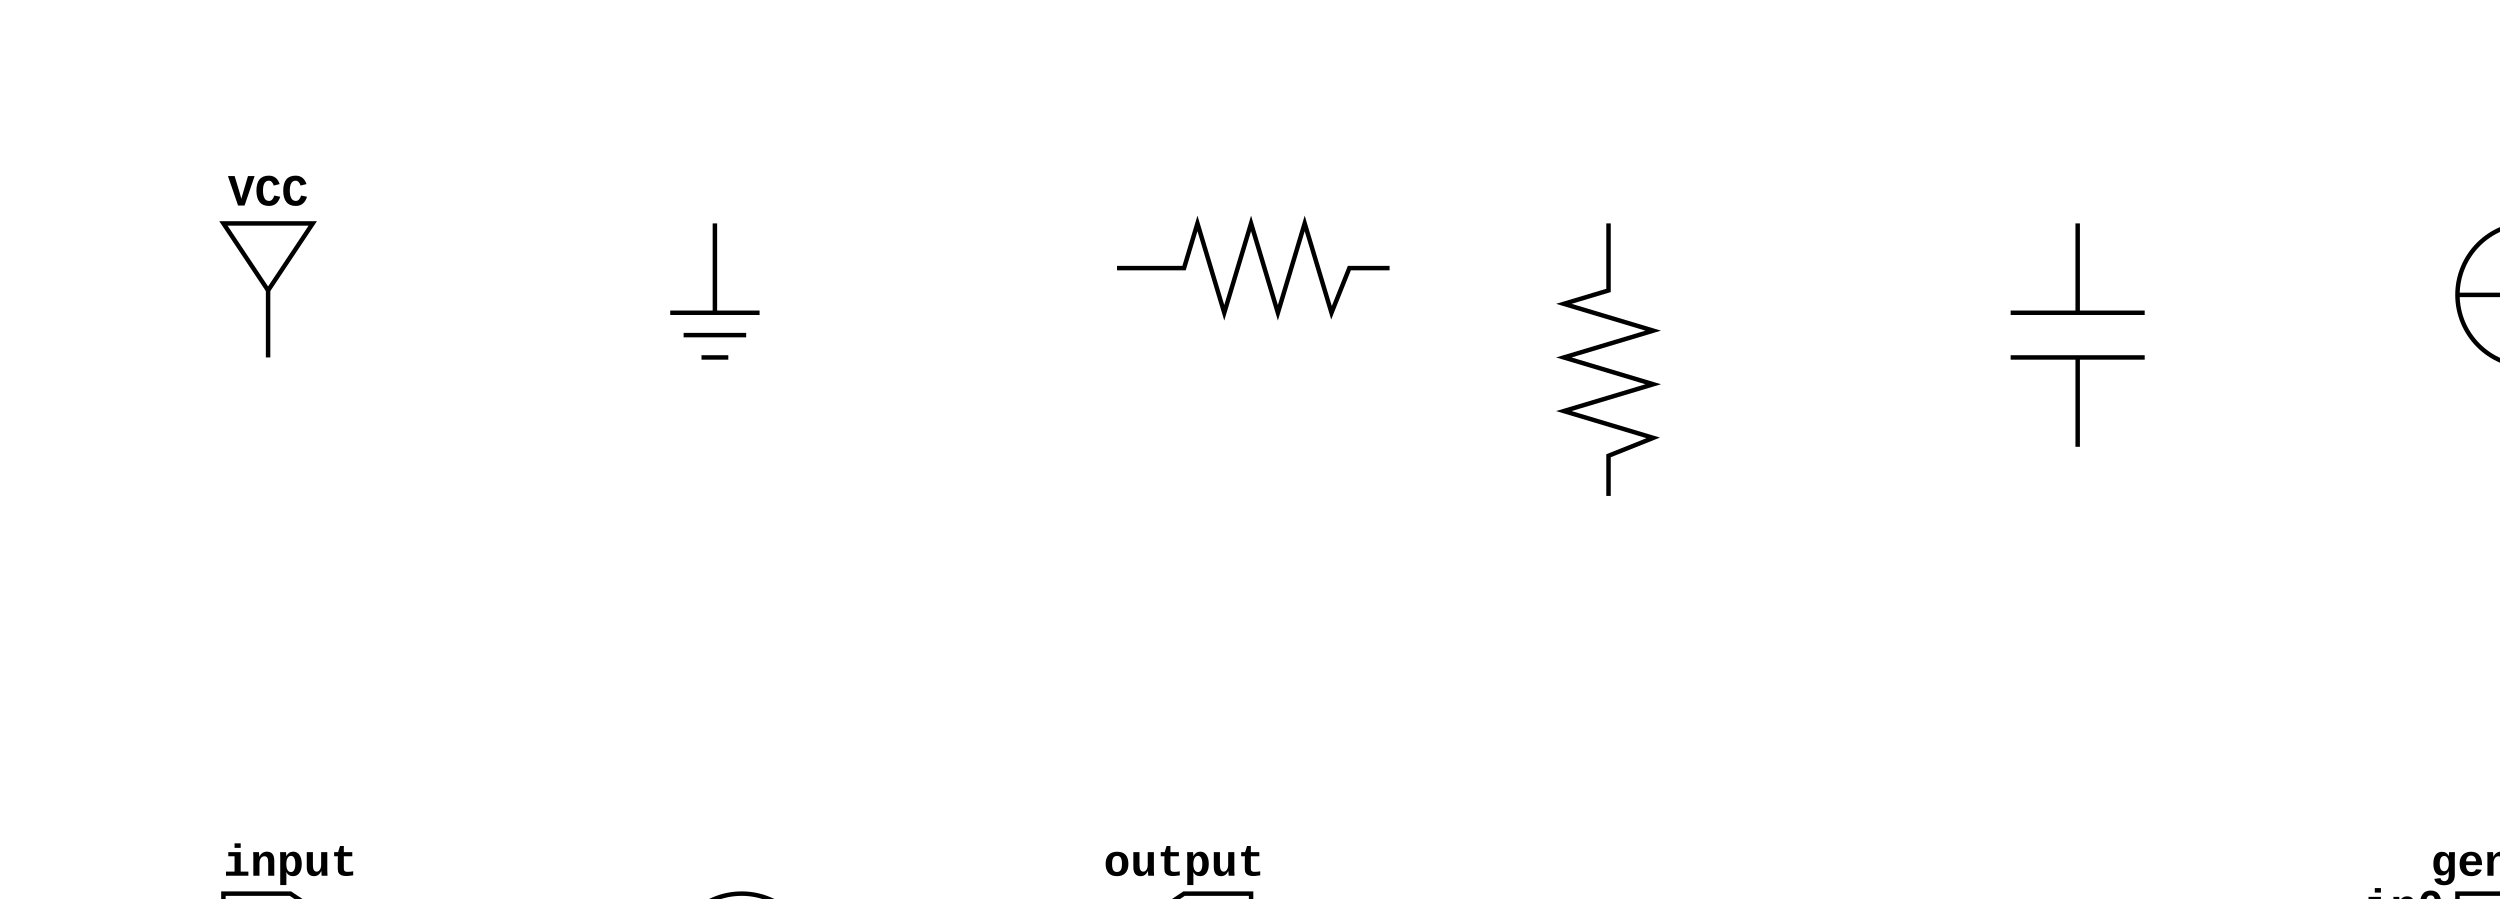
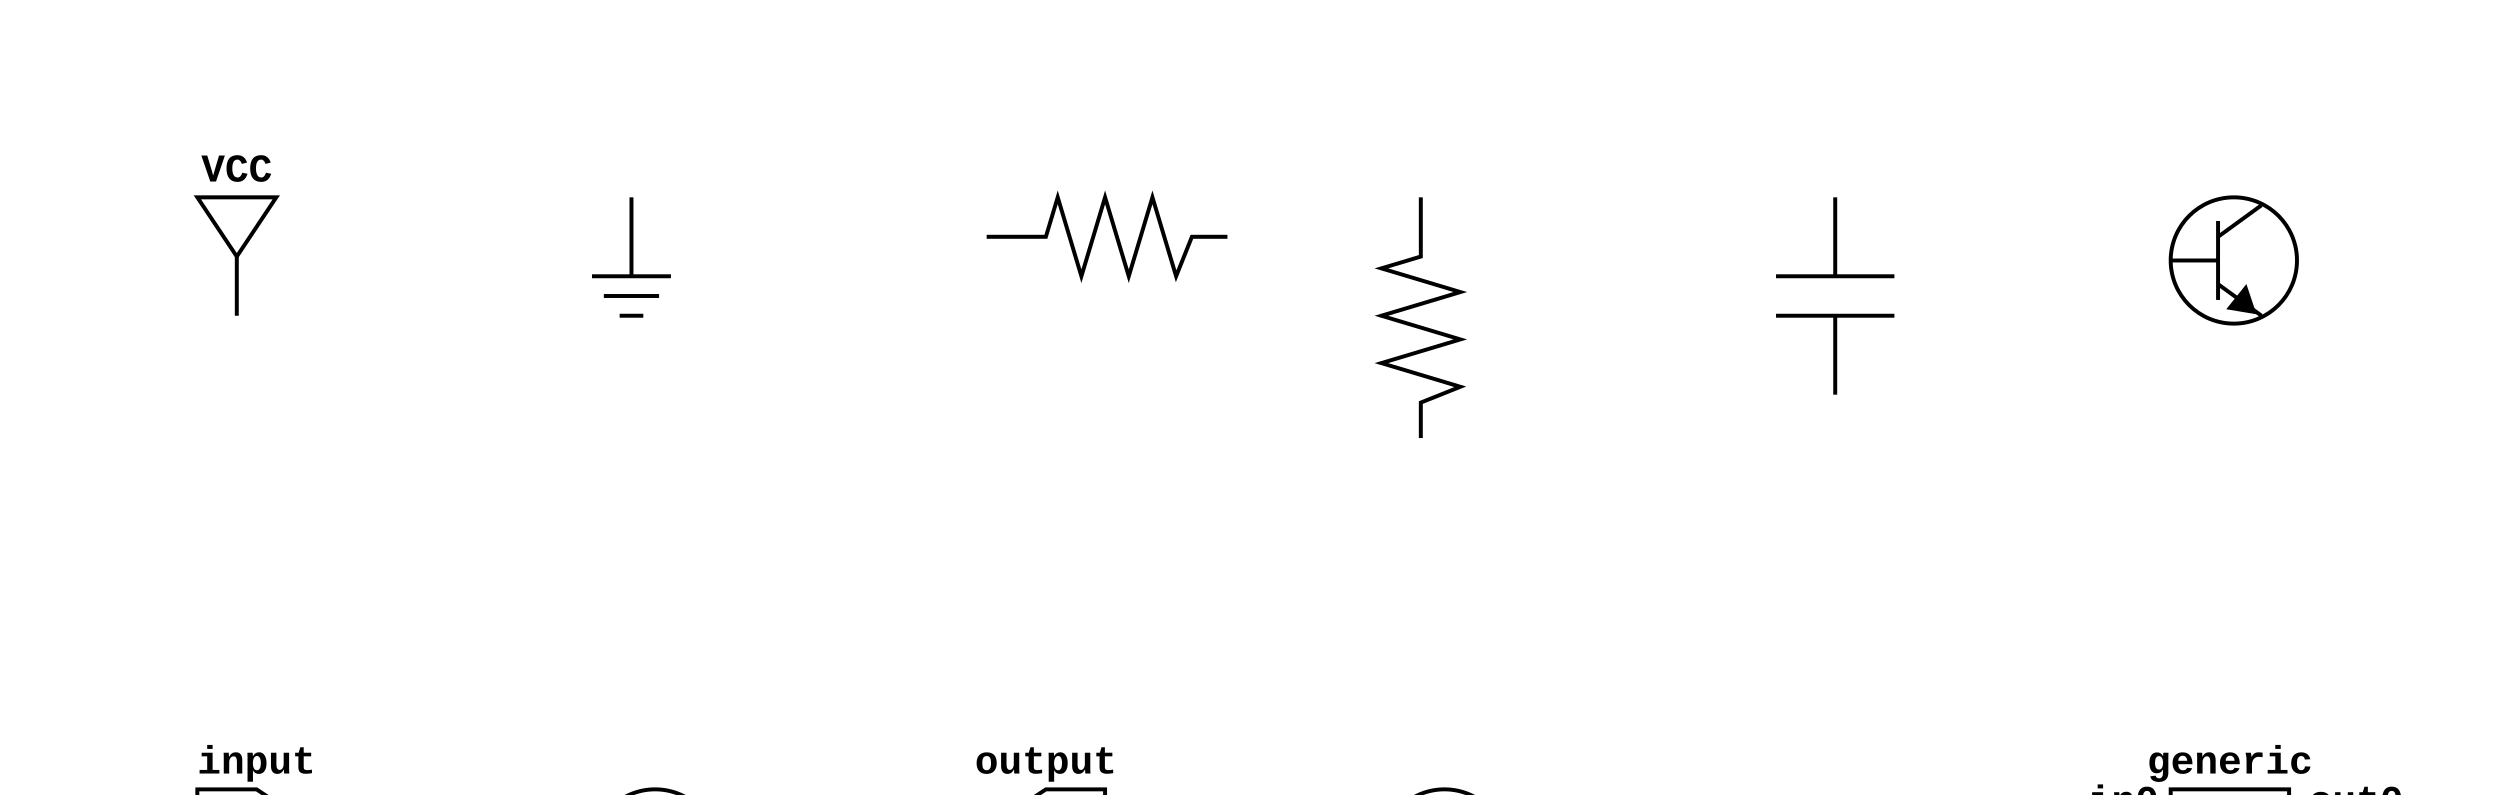
<svg xmlns="http://www.w3.org/2000/svg" xmlns:ns1="https://github.com/nturley/netlistsvg">
  <ns1:properties constants="false" splitsAndJoins="false" genericsLaterals="true">
    <ns1:layoutEngine org.eclipse.elk.layered.spacing.nodeNodeBetweenLayers="5" elk.spacing.nodeNode="35" org.eclipse.elk.direction="DOWN" />
    <ns1:low_priority_alias val="$dff" />
  </ns1:properties>
  <style>
svg {
  stroke:#000;
  fill:none;
}
text {
  fill:#000;
  stroke:none;
  font-size:10px;
  font-weight: bold;
  font-family: "Courier New", monospace;
}
.nodelabel {
  text-anchor: middle;
}
.inputPortLabel {
  text-anchor: end;
}
.splitjoinBody {
  fill:#000;
}
</style>
  <g ns1:type="vcc" transform="translate(50,50)" ns1:width="20" ns1:height="30">
    <ns1:alias val="vcc" />
    <text x="10" y="-4" class="nodelabel">VCC</text>
    <path d="M0,0 L20,0 L10,15 Z" />
    <line x2="10" y2="15" x1="10" y1="30" />
    <g ns1:x="10" ns1:y="30" ns1:pid="A" />
  </g>
  <g ns1:type="gnd" transform="translate(150,50)" ns1:width="20" ns1:height="30">
    <ns1:alias val="gnd" />
    <line x2="10" y2="0" x1="10" y1="20" />
    <line x2="0" y2="20" x1="20" y1="20" />
    <line x2="3" y2="25" x1="17" y1="25" />
    <line x2="7" y2="30" x1="13" y1="30" />
    <g ns1:x="10" ns1:y="0" ns1:pid="A" />
  </g>
  <g ns1:type="resistor_h" transform="translate(250,50)" ns1:width="61" ns1:height="24">
    <ns1:alias val="res_h" />
    <path d="M0,10 L15,10 L18,0 L24,20 L30,0 L36,20 L42,0 L48,20 L52,10 L61,10" />
    <g ns1:x="0" ns1:y="10" ns1:pid="A" ns1:dir="lateral" />
    <g ns1:x="61" ns1:y="10" ns1:pid="B" ns1:dir="lateral" />
  </g>
  <g ns1:type="resistor_v" transform="translate(350,50)" ns1:width="24" ns1:height="61">
    <ns1:alias val="res_v" />
    <path d="M10,0 L10,15 L0,18 L20,24 L0,30 L20,36 L0,42 L20,48 L10,52 L10,61" />
    <g ns1:x="10" ns1:y="0" ns1:pid="A" />
    <g ns1:x="10" ns1:y="61" ns1:pid="B" />
  </g>
  <g ns1:type="capacitor_v" transform="translate(450,50)" ns1:width="30" ns1:height="50">
    <ns1:alias val="cap_v" />
    <path d="M15,0 L15,20 M0,20 L30,20 M0,30 L30,30 M15,30 L15,50" />
    <g ns1:x="15" ns1:y="0" ns1:pid="A" />
    <g ns1:x="15" ns1:y="50" ns1:pid="B" />
  </g>
  <g ns1:type="inputExt" transform="translate(50,200)" ns1:width="30" ns1:height="20">
    <text x="15" y="-4" class="nodelabel">input</text>
    <ns1:alias val="$_inputExt_" />
    <path d="M0,0 L0,20 L15,20 L30,10 L15,0 Z" />
    <g ns1:x="28" ns1:y="10" ns1:pid="Y" ns1:dir="lateral" />
  </g>
  <g ns1:type="outputExt" transform="translate(250,200)" ns1:width="30" ns1:height="20">
    <text x="15" y="-4" class="nodelabel">output</text>
    <ns1:alias val="$_outputExt_" />
    <path d="M30,0 L30,20 L15,20 L0,10 L15,0 Z" />
    <g ns1:x="0" ns1:y="10" ns1:pid="A" ns1:dir="lateral" />
  </g>
  <g ns1:type="generic" transform="translate(550,200)" ns1:width="30" ns1:height="40">
    <text x="15" y="-4" class="nodelabel">generic</text>
    <rect width="30" height="40" />
    <g transform="translate(30, 10)" ns1:x="30" ns1:y="10" ns1:pid="out0">
      <text x="5" y="-4" style="fill:#000; stroke:none">out0</text>
    </g>
    <g transform="translate(30, 30)" ns1:x="30" ns1:y="30" ns1:pid="out1">
      <text x="5" y="-4" style="fill:#000;stroke:none">out1</text>
    </g>
    <g transform="translate(0, 10)" ns1:x="0" ns1:y="10" ns1:pid="in0">
      <text x="-3" y="-4" class="inputPortLabel">in0</text>
    </g>
    <g transform="translate(0, 30)" ns1:x="0" ns1:y="30" ns1:pid="in1">
      <text x="-3" y="-4" class="inputPortLabel">in1</text>
    </g>
  </g>
  <g ns1:type="transistor_npn_0" transform="translate(550,50)" ns1:width="32" ns1:height="32">
    <ns1:alias val="npn_0" />
-     <path d="M 12,21 23,29" />
    <circle r="16" cx="16" cy="16" />
    <path d="M 0,16 12,16" />
    <path d="M 12,6 12,26" />
-     <path d="M 12,10 22,2" />
-     <path d="M 23,29 17,28 21,23 23,29 Z" style="fill:#000000" />
+     <path d="M 12,10 23,2" />
+     <path d="M 12,22 23,30" />
+     <path d="M 21,29 15,28 19,23 Z" style="fill:#000000" />
    <g ns1:x="22" ns1:y="2" ns1:pid="C" />
    <g ns1:x="0" ns1:y="16" ns1:pid="B" ns1:dir="lateral" />
    <g ns1:x="23" ns1:y="29" ns1:pid="E" />
  </g>
-   <g ns1:type="dc" transform="translate(150,200)" ns1:width="50" ns1:height="50">
+   <g ns1:type="transistor_pnp_0" transform="translate(650,50)" ns1:width="32" ns1:height="32">
+     <ns1:alias val="pnp_0" />
+     <circle r="16" cx="16" cy="16" />
+     <path d="M 0,16 12,16" />
+     <path d="M 12,6 12,26" />
+     <path d="M 12,10 23,2" />
+     <path d="M 12,22 23,30" />
+     <path d="M 15,8 17,2 21,7 Z" style="fill:#000000" />
+     <g ns1:x="22" ns1:y="2" ns1:pid="C" />
+     <g ns1:x="0" ns1:y="16" ns1:pid="B" ns1:dir="lateral" />
+     <g ns1:x="23" ns1:y="29" ns1:pid="E" />
+   </g>
+   <g ns1:type="dc" transform="translate(150,200)" ns1:width="32" ns1:height="32">
    <ns1:alias val="dc" />
    <circle r="16" cx="16" cy="16" />
    <path d="M 16,4 16,12 M12,8 20,8" />
    <path d="M 12,24, 20,24" />
    <g ns1:x="16" ns1:y="0" ns1:pid="P" />
    <g ns1:x="16" ns1:y="32" ns1:pid="N" />
  </g>
+   <g ns1:type="ac" transform="translate(350,200)" ns1:width="32" ns1:height="32">
+     <ns1:alias val="ac" />
+     <circle r="16" cx="16" cy="16" />
+     <path d="M 6,16 C 6,10 16,10, 16,16 C 16,22, 26,22 26,16" />
+     <g ns1:x="16" ns1:y="0" ns1:pid="P" />
+     <g ns1:x="16" ns1:y="32" ns1:pid="N" />
+   </g>
</svg>
